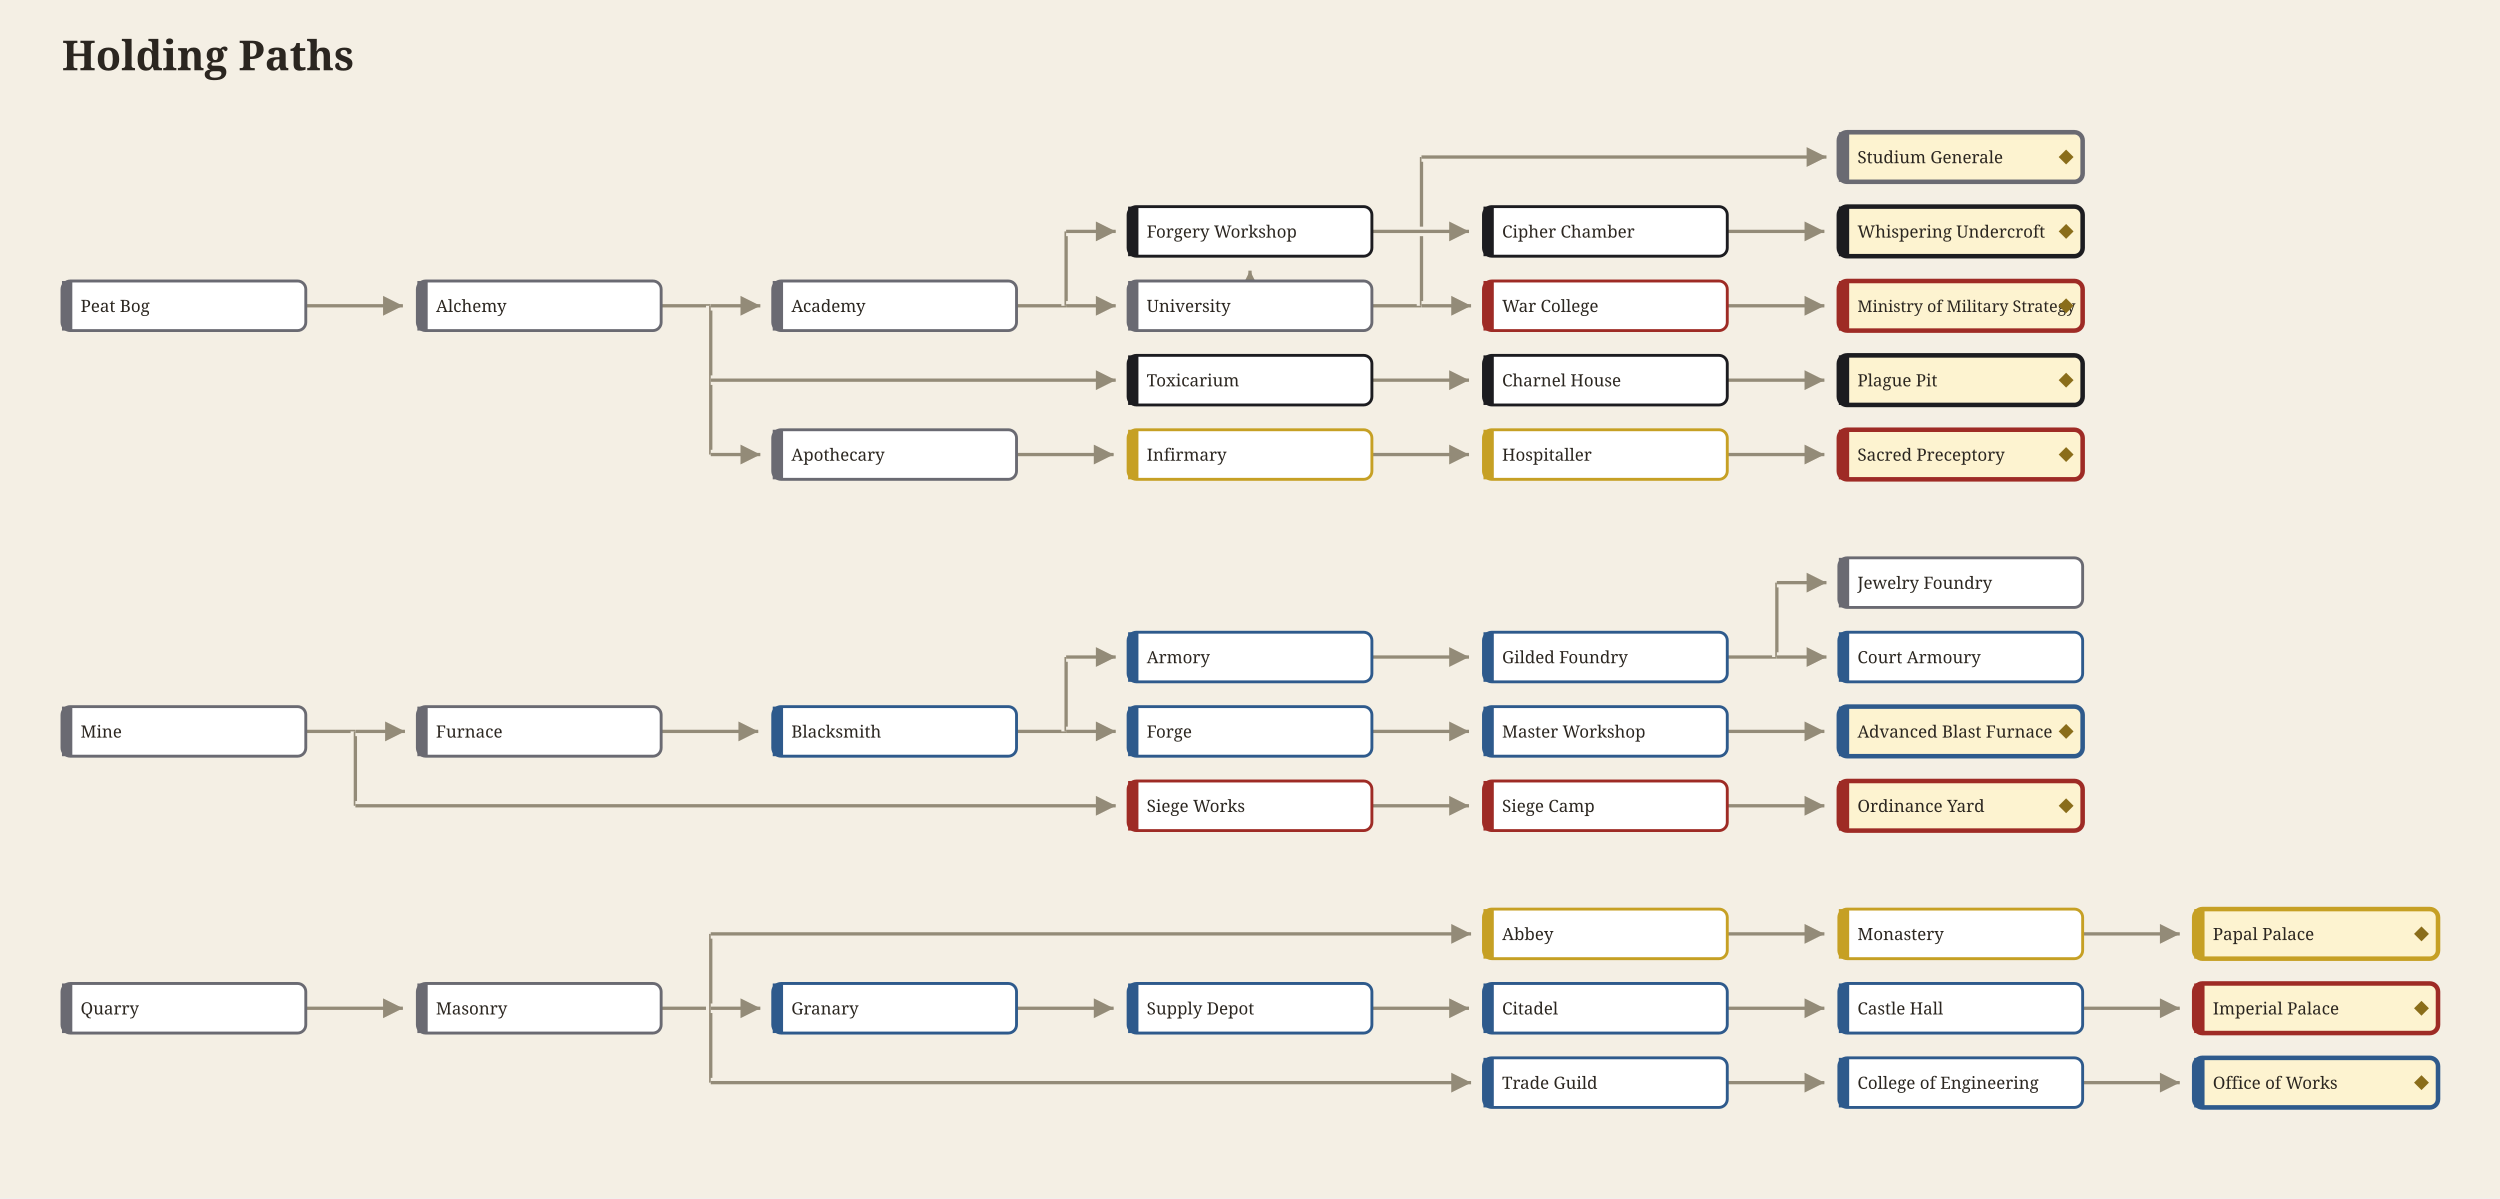
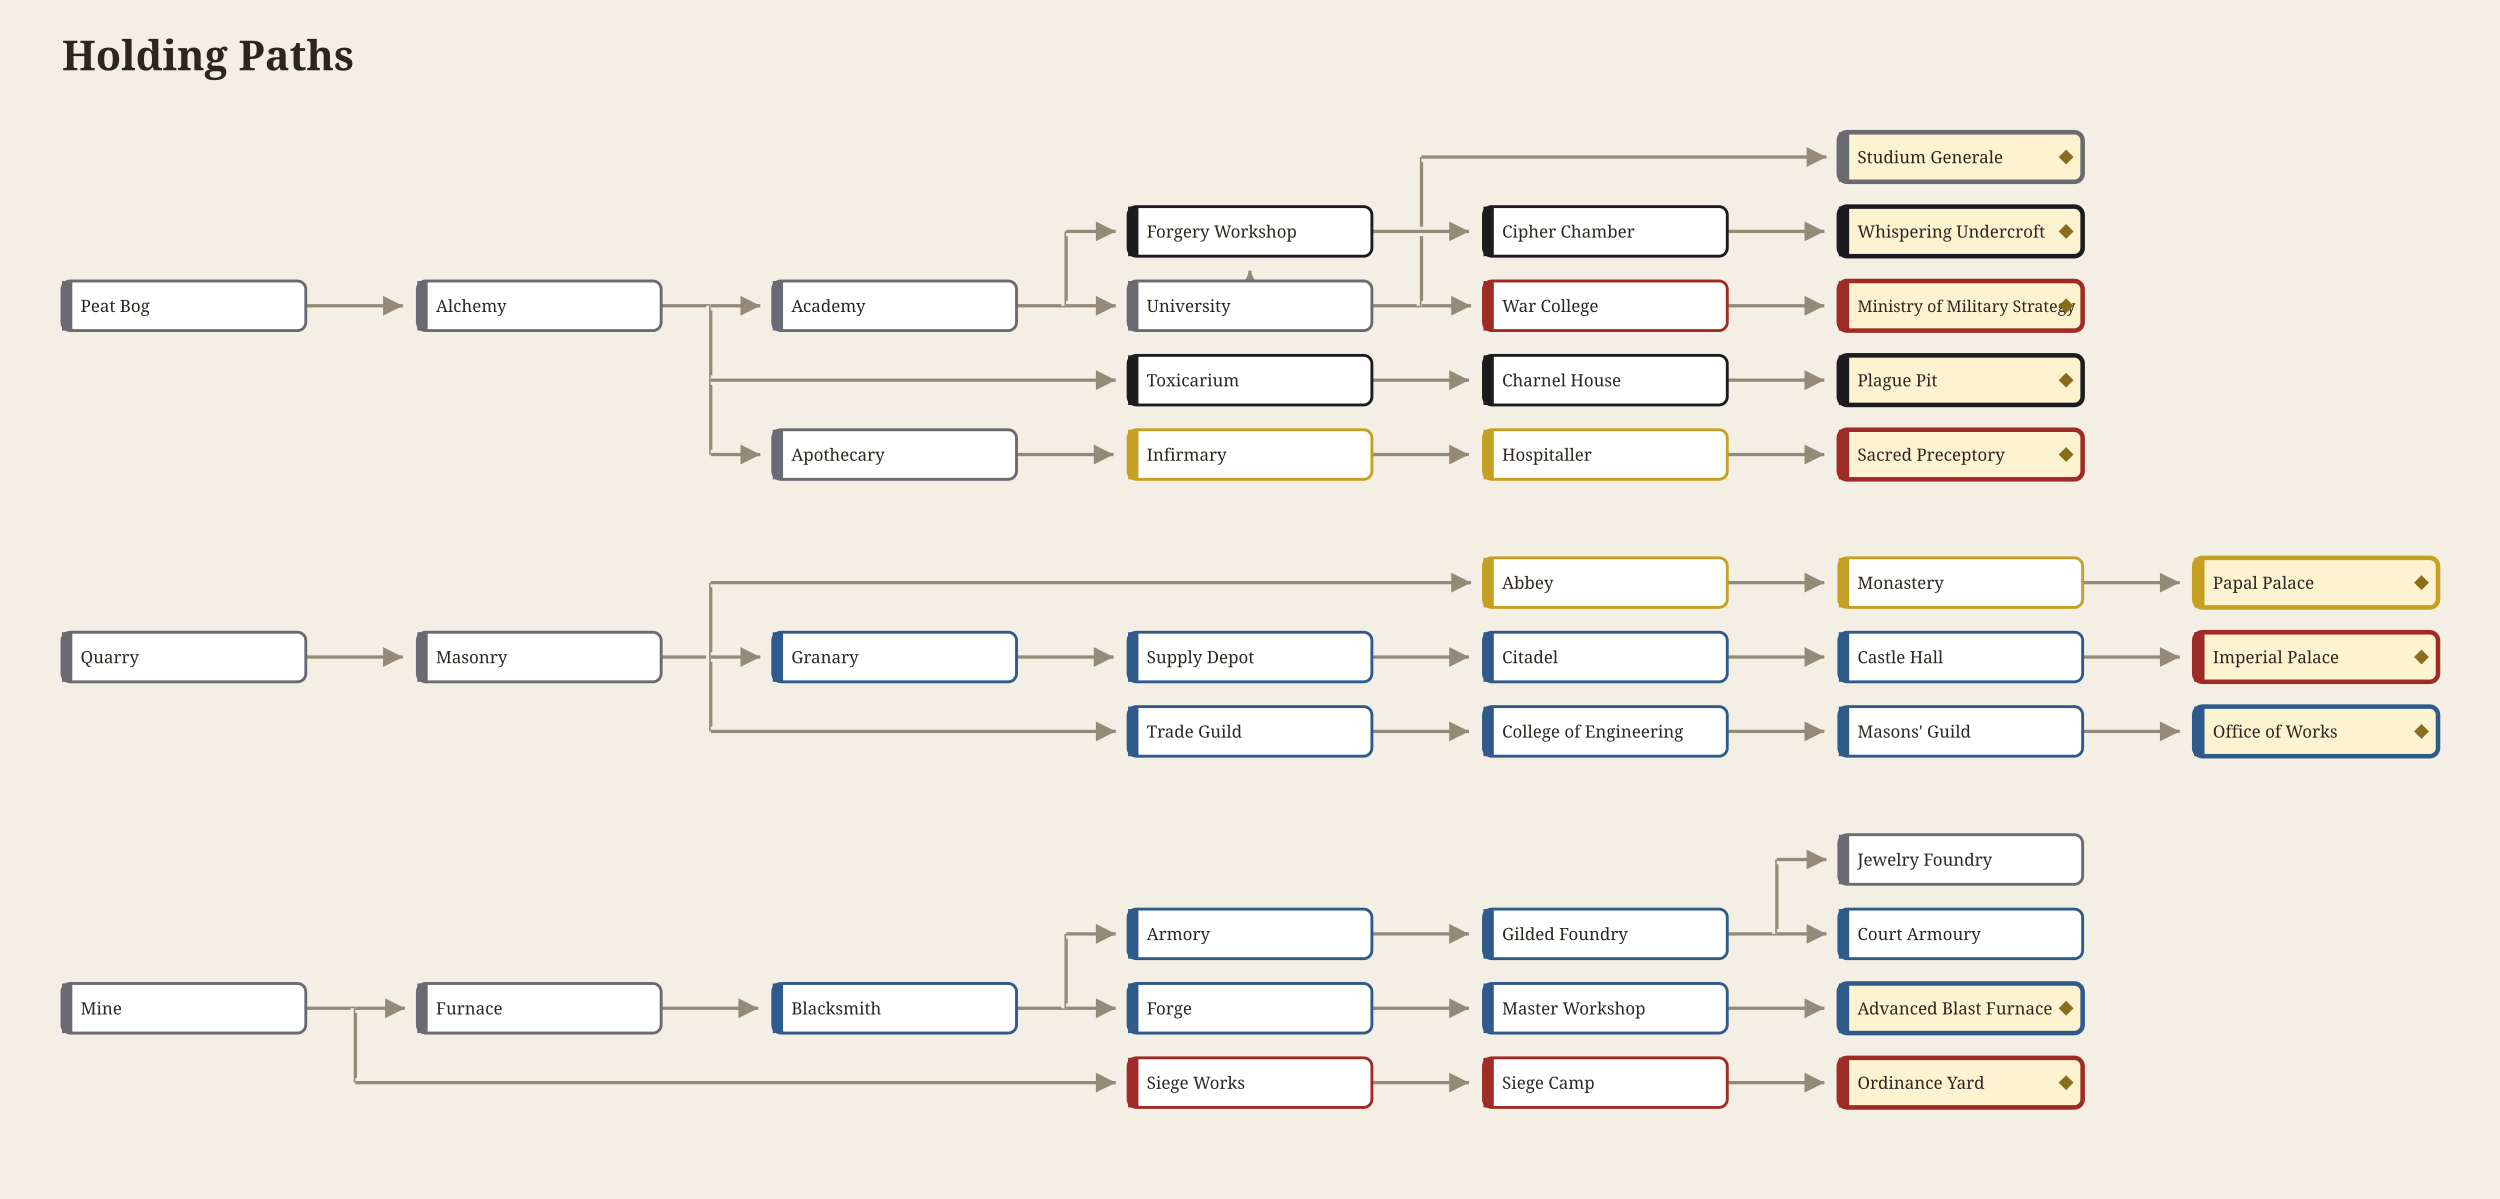
<svg xmlns="http://www.w3.org/2000/svg" width="1210" height="580" viewBox="0 0 1210 580" font-family="Georgia, serif">
  <rect width="1210" height="580" fill="#f4efe4" />
  <defs>
    <marker id="arw-2E5A8C" markerWidth="7" markerHeight="7" refX="6" refY="3" orient="auto">
      <path d="M0,0 L6,3 L0,6 Z" fill="#2E5A8C" />
    </marker>
    <marker id="arw-9E2B25" markerWidth="7" markerHeight="7" refX="6" refY="3" orient="auto">
      <path d="M0,0 L6,3 L0,6 Z" fill="#9E2B25" />
    </marker>
    <marker id="arw-1c9c8c" markerWidth="7" markerHeight="7" refX="6" refY="3" orient="auto">
      <path d="M0,0 L6,3 L0,6 Z" fill="#1c9c8c" />
    </marker>
    <marker id="arw-C6A024" markerWidth="7" markerHeight="7" refX="6" refY="3" orient="auto">
      <path d="M0,0 L6,3 L0,6 Z" fill="#C6A024" />
    </marker>
    <marker id="arw-6A3D8F" markerWidth="7" markerHeight="7" refX="6" refY="3" orient="auto">
      <path d="M0,0 L6,3 L0,6 Z" fill="#6A3D8F" />
    </marker>
    <marker id="arw-CC6A1A" markerWidth="7" markerHeight="7" refX="6" refY="3" orient="auto">
      <path d="M0,0 L6,3 L0,6 Z" fill="#CC6A1A" />
    </marker>
    <marker id="arw-3a7d3a" markerWidth="7" markerHeight="7" refX="6" refY="3" orient="auto">
      <path d="M0,0 L6,3 L0,6 Z" fill="#3a7d3a" />
    </marker>
    <marker id="arw-b5347a" markerWidth="7" markerHeight="7" refX="6" refY="3" orient="auto">
      <path d="M0,0 L6,3 L0,6 Z" fill="#b5347a" />
    </marker>
    <marker id="arw-2b6f9e" markerWidth="7" markerHeight="7" refX="6" refY="3" orient="auto">
      <path d="M0,0 L6,3 L0,6 Z" fill="#2b6f9e" />
    </marker>
    <marker id="arw-8a6d1a" markerWidth="7" markerHeight="7" refX="6" refY="3" orient="auto">
      <path d="M0,0 L6,3 L0,6 Z" fill="#8a6d1a" />
    </marker>
    <marker id="arw-5f5647" markerWidth="7" markerHeight="7" refX="6" refY="3" orient="auto">
      <path d="M0,0 L6,3 L0,6 Z" fill="#5f5647" />
    </marker>
    <marker id="arw-7a2ea0" markerWidth="7" markerHeight="7" refX="6" refY="3" orient="auto">
      <path d="M0,0 L6,3 L0,6 Z" fill="#7a2ea0" />
    </marker>
    <marker id="arw-0f8a7e" markerWidth="7" markerHeight="7" refX="6" refY="3" orient="auto">
      <path d="M0,0 L6,3 L0,6 Z" fill="#0f8a7e" />
    </marker>
    <marker id="arw-a83232" markerWidth="7" markerHeight="7" refX="6" refY="3" orient="auto">
      <path d="M0,0 L6,3 L0,6 Z" fill="#a83232" />
    </marker>
    <marker id="arw-8f8672" markerWidth="7" markerHeight="7" refX="6" refY="3" orient="auto">
      <path d="M0,0 L6,3 L0,6 Z" fill="#8f8672" />
    </marker>
  </defs>
  <text x="30" y="34" font-size="20" font-weight="bold" fill="#2b2620">Holding Paths</text>
  <path d="M148,148 L195,148" fill="none" stroke="#f4efe4" stroke-width="4.6" opacity="1" />
  <path d="M148,148 L195,148" fill="none" stroke="#8f8672" stroke-width="1.6" opacity="0.95" marker-end="url(#arw-8f8672)" />
  <path d="M320,148 L344,148" fill="none" stroke="#f4efe4" stroke-width="4.6" opacity="1" />
  <path d="M320,148 L344,148" fill="none" stroke="#8f8672" stroke-width="1.6" opacity="0.95" />
  <path d="M344,148 L344,220" fill="none" stroke="#f4efe4" stroke-width="4.6" opacity="1" />
  <path d="M344,148 L344,220" fill="none" stroke="#8f8672" stroke-width="1.6" opacity="0.95" />
  <path d="M344,148 L368,148" fill="none" stroke="#f4efe4" stroke-width="4.6" opacity="1" />
  <path d="M344,148 L368,148" fill="none" stroke="#8f8672" stroke-width="1.6" opacity="0.95" marker-end="url(#arw-8f8672)" />
  <path d="M344,220 L368,220" fill="none" stroke="#f4efe4" stroke-width="4.6" opacity="1" />
  <path d="M344,220 L368,220" fill="none" stroke="#8f8672" stroke-width="1.6" opacity="0.95" marker-end="url(#arw-8f8672)" />
  <path d="M344,184 L540,184" fill="none" stroke="#f4efe4" stroke-width="4.6" opacity="1" />
  <path d="M344,184 L540,184" fill="none" stroke="#8f8672" stroke-width="1.6" opacity="0.95" marker-end="url(#arw-8f8672)" />
  <path d="M492,148 L516,148" fill="none" stroke="#f4efe4" stroke-width="4.6" opacity="1" />
  <path d="M492,148 L516,148" fill="none" stroke="#8f8672" stroke-width="1.6" opacity="0.95" />
  <path d="M516,112 L516,148" fill="none" stroke="#f4efe4" stroke-width="4.6" opacity="1" />
  <path d="M516,112 L516,148" fill="none" stroke="#8f8672" stroke-width="1.6" opacity="0.95" />
  <path d="M516,148 L540,148" fill="none" stroke="#f4efe4" stroke-width="4.6" opacity="1" />
  <path d="M516,148 L540,148" fill="none" stroke="#8f8672" stroke-width="1.6" opacity="0.95" marker-end="url(#arw-8f8672)" />
  <path d="M516,112 L540,112" fill="none" stroke="#f4efe4" stroke-width="4.6" opacity="1" />
  <path d="M516,112 L540,112" fill="none" stroke="#8f8672" stroke-width="1.6" opacity="0.95" marker-end="url(#arw-8f8672)" />
  <path d="M492,220 L539,220" fill="none" stroke="#f4efe4" stroke-width="4.6" opacity="1" />
  <path d="M492,220 L539,220" fill="none" stroke="#8f8672" stroke-width="1.6" opacity="0.95" marker-end="url(#arw-8f8672)" />
  <path d="M664,148 L688,148" fill="none" stroke="#f4efe4" stroke-width="4.6" opacity="1" />
  <path d="M664,148 L688,148" fill="none" stroke="#8f8672" stroke-width="1.6" opacity="0.95" />
  <path d="M688,76 L688,148" fill="none" stroke="#f4efe4" stroke-width="4.6" opacity="1" />
  <path d="M688,76 L688,148" fill="none" stroke="#8f8672" stroke-width="1.6" opacity="0.95" />
  <path d="M688,148 L712,148" fill="none" stroke="#f4efe4" stroke-width="4.6" opacity="1" />
  <path d="M688,148 L712,148" fill="none" stroke="#8f8672" stroke-width="1.6" opacity="0.95" marker-end="url(#arw-8f8672)" />
  <path d="M688,76 L884,76" fill="none" stroke="#f4efe4" stroke-width="4.6" opacity="1" />
  <path d="M688,76 L884,76" fill="none" stroke="#8f8672" stroke-width="1.6" opacity="0.95" marker-end="url(#arw-8f8672)" />
  <path d="M664,184 L711,184" fill="none" stroke="#f4efe4" stroke-width="4.6" opacity="1" />
  <path d="M664,184 L711,184" fill="none" stroke="#8f8672" stroke-width="1.6" opacity="0.95" marker-end="url(#arw-8f8672)" />
  <path d="M664,220 L711,220" fill="none" stroke="#f4efe4" stroke-width="4.6" opacity="1" />
  <path d="M664,220 L711,220" fill="none" stroke="#8f8672" stroke-width="1.6" opacity="0.95" marker-end="url(#arw-8f8672)" />
  <path d="M664,112 L711,112" fill="none" stroke="#f4efe4" stroke-width="4.6" opacity="1" />
  <path d="M664,112 L711,112" fill="none" stroke="#8f8672" stroke-width="1.6" opacity="0.95" marker-end="url(#arw-8f8672)" />
  <path d="M836,148 L883,148" fill="none" stroke="#f4efe4" stroke-width="4.6" opacity="1" />
  <path d="M836,148 L883,148" fill="none" stroke="#8f8672" stroke-width="1.6" opacity="0.95" marker-end="url(#arw-8f8672)" />
  <path d="M836,184 L883,184" fill="none" stroke="#f4efe4" stroke-width="4.6" opacity="1" />
  <path d="M836,184 L883,184" fill="none" stroke="#8f8672" stroke-width="1.6" opacity="0.95" marker-end="url(#arw-8f8672)" />
  <path d="M836,220 L883,220" fill="none" stroke="#f4efe4" stroke-width="4.6" opacity="1" />
  <path d="M836,220 L883,220" fill="none" stroke="#8f8672" stroke-width="1.6" opacity="0.95" marker-end="url(#arw-8f8672)" />
  <path d="M836,112 L883,112" fill="none" stroke="#f4efe4" stroke-width="4.6" opacity="1" />
  <path d="M836,112 L883,112" fill="none" stroke="#8f8672" stroke-width="1.6" opacity="0.95" marker-end="url(#arw-8f8672)" />
  <path d="M605,136 L605,131" fill="none" stroke="#f4efe4" stroke-width="4.6" opacity="1" />
  <path d="M605,136 L605,131" fill="none" stroke="#8f8672" stroke-width="1.6" opacity="0.95" marker-end="url(#arw-8f8672)" />
  <rect x="30" y="136" width="118" height="24" rx="4" fill="#ffffff" stroke="#6a6a72" stroke-width="1.4" />
  <rect x="30" y="136" width="5" height="24" fill="#6a6a72" />
  <text x="39" y="151" font-size="8.2" fill="#2b2620">Peat Bog</text>
  <rect x="202" y="136" width="118" height="24" rx="4" fill="#ffffff" stroke="#6a6a72" stroke-width="1.4" />
  <rect x="202" y="136" width="5" height="24" fill="#6a6a72" />
  <text x="211" y="151" font-size="8.2" fill="#2b2620">Alchemy</text>
  <rect x="374" y="136" width="118" height="24" rx="4" fill="#ffffff" stroke="#6a6a72" stroke-width="1.4" />
  <rect x="374" y="136" width="5" height="24" fill="#6a6a72" />
  <text x="383" y="151" font-size="8.2" fill="#2b2620">Academy</text>
  <rect x="374" y="208" width="118" height="24" rx="4" fill="#ffffff" stroke="#6a6a72" stroke-width="1.4" />
  <rect x="374" y="208" width="5" height="24" fill="#6a6a72" />
  <text x="383" y="223" font-size="8.2" fill="#2b2620">Apothecary</text>
  <rect x="546" y="136" width="118" height="24" rx="4" fill="#ffffff" stroke="#6a6a72" stroke-width="1.4" />
  <rect x="546" y="136" width="5" height="24" fill="#6a6a72" />
  <text x="555" y="151" font-size="8.2" fill="#2b2620">University</text>
  <rect x="546" y="172" width="118" height="24" rx="4" fill="#ffffff" stroke="#1c1c20" stroke-width="1.4" />
  <rect x="546" y="172" width="5" height="24" fill="#1c1c20" />
  <text x="555" y="187" font-size="8.2" fill="#2b2620">Toxicarium</text>
  <rect x="546" y="208" width="118" height="24" rx="4" fill="#ffffff" stroke="#C6A024" stroke-width="1.4" />
  <rect x="546" y="208" width="5" height="24" fill="#C6A024" />
  <text x="555" y="223" font-size="8.2" fill="#2b2620">Infirmary</text>
  <rect x="546" y="100" width="118" height="24" rx="4" fill="#ffffff" stroke="#1c1c20" stroke-width="1.4" />
  <rect x="546" y="100" width="5" height="24" fill="#1c1c20" />
  <text x="555" y="115" font-size="8.2" fill="#2b2620">Forgery Workshop</text>
  <rect x="718" y="136" width="118" height="24" rx="4" fill="#ffffff" stroke="#9E2B25" stroke-width="1.4" />
  <rect x="718" y="136" width="5" height="24" fill="#9E2B25" />
  <text x="727" y="151" font-size="8.2" fill="#2b2620">War College</text>
  <rect x="718" y="172" width="118" height="24" rx="4" fill="#ffffff" stroke="#1c1c20" stroke-width="1.4" />
  <rect x="718" y="172" width="5" height="24" fill="#1c1c20" />
  <text x="727" y="187" font-size="8.2" fill="#2b2620">Charnel House</text>
  <rect x="718" y="208" width="118" height="24" rx="4" fill="#ffffff" stroke="#C6A024" stroke-width="1.4" />
  <rect x="718" y="208" width="5" height="24" fill="#C6A024" />
  <text x="727" y="223" font-size="8.2" fill="#2b2620">Hospitaller</text>
  <rect x="718" y="100" width="118" height="24" rx="4" fill="#ffffff" stroke="#1c1c20" stroke-width="1.4" />
  <rect x="718" y="100" width="5" height="24" fill="#1c1c20" />
  <text x="727" y="115" font-size="8.2" fill="#2b2620">Cipher Chamber</text>
  <rect x="890" y="136" width="118" height="24" rx="4" fill="#fdf3d0" stroke="#9E2B25" stroke-width="2.2" />
  <rect x="890" y="136" width="5" height="24" fill="#9E2B25" />
  <text x="899" y="151" font-size="7.8" fill="#2b2620">Ministry of Military Strategy</text>
  <polygon points="1000.0,144.4 1003.6,148.0 1000.0,151.6 996.4,148.0" fill="#8a6d1a" />
  <rect x="890" y="172" width="118" height="24" rx="4" fill="#fdf3d0" stroke="#1c1c20" stroke-width="2.2" />
  <rect x="890" y="172" width="5" height="24" fill="#1c1c20" />
  <text x="899" y="187" font-size="8.2" fill="#2b2620">Plague Pit</text>
  <polygon points="1000.0,180.4 1003.6,184.0 1000.0,187.6 996.4,184.0" fill="#8a6d1a" />
  <rect x="890" y="208" width="118" height="24" rx="4" fill="#fdf3d0" stroke="#9E2B25" stroke-width="2.2" />
  <rect x="890" y="208" width="5" height="24" fill="#9E2B25" />
  <text x="899" y="223" font-size="8.2" fill="#2b2620">Sacred Preceptory</text>
  <polygon points="1000.0,216.4 1003.6,220.0 1000.0,223.6 996.4,220.0" fill="#8a6d1a" />
  <rect x="890" y="64" width="118" height="24" rx="4" fill="#fdf3d0" stroke="#6a6a72" stroke-width="2.2" />
  <rect x="890" y="64" width="5" height="24" fill="#6a6a72" />
  <text x="899" y="79" font-size="8.2" fill="#2b2620">Studium Generale</text>
  <polygon points="1000.0,72.4 1003.6,76.0 1000.0,79.6 996.4,76.0" fill="#8a6d1a" />
  <rect x="890" y="100" width="118" height="24" rx="4" fill="#fdf3d0" stroke="#1c1c20" stroke-width="2.2" />
  <rect x="890" y="100" width="5" height="24" fill="#1c1c20" />
  <text x="899" y="115" font-size="8.2" fill="#2b2620">Whispering Undercroft</text>
  <polygon points="1000.0,108.4 1003.6,112.0 1000.0,115.6 996.4,112.0" fill="#8a6d1a" />
-   <path d="M148,354 L172,354" fill="none" stroke="#f4efe4" stroke-width="4.6" opacity="1" />
-   <path d="M148,354 L172,354" fill="none" stroke="#8f8672" stroke-width="1.6" opacity="0.95" />
-   <path d="M172,354 L172,390" fill="none" stroke="#f4efe4" stroke-width="4.6" opacity="1" />
-   <path d="M172,354 L172,390" fill="none" stroke="#8f8672" stroke-width="1.6" opacity="0.95" />
-   <path d="M172,354 L196,354" fill="none" stroke="#f4efe4" stroke-width="4.6" opacity="1" />
-   <path d="M172,354 L196,354" fill="none" stroke="#8f8672" stroke-width="1.6" opacity="0.95" marker-end="url(#arw-8f8672)" />
-   <path d="M172,390 L540,390" fill="none" stroke="#f4efe4" stroke-width="4.6" opacity="1" />
-   <path d="M172,390 L540,390" fill="none" stroke="#8f8672" stroke-width="1.6" opacity="0.95" marker-end="url(#arw-8f8672)" />
-   <path d="M320,354 L367,354" fill="none" stroke="#f4efe4" stroke-width="4.6" opacity="1" />
-   <path d="M320,354 L367,354" fill="none" stroke="#8f8672" stroke-width="1.6" opacity="0.95" marker-end="url(#arw-8f8672)" />
-   <path d="M492,354 L516,354" fill="none" stroke="#f4efe4" stroke-width="4.6" opacity="1" />
-   <path d="M492,354 L516,354" fill="none" stroke="#8f8672" stroke-width="1.6" opacity="0.95" />
-   <path d="M516,318 L516,354" fill="none" stroke="#f4efe4" stroke-width="4.6" opacity="1" />
-   <path d="M516,318 L516,354" fill="none" stroke="#8f8672" stroke-width="1.6" opacity="0.95" />
-   <path d="M516,318 L540,318" fill="none" stroke="#f4efe4" stroke-width="4.6" opacity="1" />
-   <path d="M516,318 L540,318" fill="none" stroke="#8f8672" stroke-width="1.6" opacity="0.95" marker-end="url(#arw-8f8672)" />
-   <path d="M516,354 L540,354" fill="none" stroke="#f4efe4" stroke-width="4.6" opacity="1" />
-   <path d="M516,354 L540,354" fill="none" stroke="#8f8672" stroke-width="1.6" opacity="0.95" marker-end="url(#arw-8f8672)" />
+   <path d="M148,318 L195,318" fill="none" stroke="#f4efe4" stroke-width="4.6" opacity="1" />
+   <path d="M148,318 L195,318" fill="none" stroke="#8f8672" stroke-width="1.6" opacity="0.95" marker-end="url(#arw-8f8672)" />
+   <path d="M320,318 L344,318" fill="none" stroke="#f4efe4" stroke-width="4.6" opacity="1" />
+   <path d="M320,318 L344,318" fill="none" stroke="#8f8672" stroke-width="1.6" opacity="0.95" />
+   <path d="M344,282 L344,354" fill="none" stroke="#f4efe4" stroke-width="4.6" opacity="1" />
+   <path d="M344,282 L344,354" fill="none" stroke="#8f8672" stroke-width="1.6" opacity="0.95" />
+   <path d="M344,282 L712,282" fill="none" stroke="#f4efe4" stroke-width="4.6" opacity="1" />
+   <path d="M344,282 L712,282" fill="none" stroke="#8f8672" stroke-width="1.6" opacity="0.95" marker-end="url(#arw-8f8672)" />
+   <path d="M344,318 L368,318" fill="none" stroke="#f4efe4" stroke-width="4.6" opacity="1" />
+   <path d="M344,318 L368,318" fill="none" stroke="#8f8672" stroke-width="1.6" opacity="0.95" marker-end="url(#arw-8f8672)" />
+   <path d="M344,354 L540,354" fill="none" stroke="#f4efe4" stroke-width="4.6" opacity="1" />
+   <path d="M344,354 L540,354" fill="none" stroke="#8f8672" stroke-width="1.6" opacity="0.95" marker-end="url(#arw-8f8672)" />
+   <path d="M492,318 L539,318" fill="none" stroke="#f4efe4" stroke-width="4.6" opacity="1" />
+   <path d="M492,318 L539,318" fill="none" stroke="#8f8672" stroke-width="1.6" opacity="0.95" marker-end="url(#arw-8f8672)" />
+   <path d="M664,318 L711,318" fill="none" stroke="#f4efe4" stroke-width="4.6" opacity="1" />
+   <path d="M664,318 L711,318" fill="none" stroke="#8f8672" stroke-width="1.6" opacity="0.95" marker-end="url(#arw-8f8672)" />
  <path d="M664,354 L711,354" fill="none" stroke="#f4efe4" stroke-width="4.6" opacity="1" />
  <path d="M664,354 L711,354" fill="none" stroke="#8f8672" stroke-width="1.6" opacity="0.95" marker-end="url(#arw-8f8672)" />
-   <path d="M664,390 L711,390" fill="none" stroke="#f4efe4" stroke-width="4.6" opacity="1" />
-   <path d="M664,390 L711,390" fill="none" stroke="#8f8672" stroke-width="1.6" opacity="0.95" marker-end="url(#arw-8f8672)" />
-   <path d="M664,318 L711,318" fill="none" stroke="#f4efe4" stroke-width="4.6" opacity="1" />
-   <path d="M664,318 L711,318" fill="none" stroke="#8f8672" stroke-width="1.6" opacity="0.95" marker-end="url(#arw-8f8672)" />
+   <path d="M836,318 L883,318" fill="none" stroke="#f4efe4" stroke-width="4.6" opacity="1" />
+   <path d="M836,318 L883,318" fill="none" stroke="#8f8672" stroke-width="1.6" opacity="0.95" marker-end="url(#arw-8f8672)" />
  <path d="M836,354 L883,354" fill="none" stroke="#f4efe4" stroke-width="4.6" opacity="1" />
  <path d="M836,354 L883,354" fill="none" stroke="#8f8672" stroke-width="1.6" opacity="0.95" marker-end="url(#arw-8f8672)" />
-   <path d="M836,390 L883,390" fill="none" stroke="#f4efe4" stroke-width="4.6" opacity="1" />
-   <path d="M836,390 L883,390" fill="none" stroke="#8f8672" stroke-width="1.6" opacity="0.95" marker-end="url(#arw-8f8672)" />
-   <path d="M836,318 L860,318" fill="none" stroke="#f4efe4" stroke-width="4.6" opacity="1" />
-   <path d="M836,318 L860,318" fill="none" stroke="#8f8672" stroke-width="1.6" opacity="0.95" />
-   <path d="M860,282 L860,318" fill="none" stroke="#f4efe4" stroke-width="4.6" opacity="1" />
-   <path d="M860,282 L860,318" fill="none" stroke="#8f8672" stroke-width="1.6" opacity="0.95" />
-   <path d="M860,282 L884,282" fill="none" stroke="#f4efe4" stroke-width="4.6" opacity="1" />
-   <path d="M860,282 L884,282" fill="none" stroke="#8f8672" stroke-width="1.6" opacity="0.95" marker-end="url(#arw-8f8672)" />
-   <path d="M860,318 L884,318" fill="none" stroke="#f4efe4" stroke-width="4.6" opacity="1" />
-   <path d="M860,318 L884,318" fill="none" stroke="#8f8672" stroke-width="1.6" opacity="0.95" marker-end="url(#arw-8f8672)" />
-   <rect x="30" y="342" width="118" height="24" rx="4" fill="#ffffff" stroke="#6a6a72" stroke-width="1.4" />
-   <rect x="30" y="342" width="5" height="24" fill="#6a6a72" />
-   <text x="39" y="357" font-size="8.2" fill="#2b2620">Mine</text>
-   <rect x="202" y="342" width="118" height="24" rx="4" fill="#ffffff" stroke="#6a6a72" stroke-width="1.4" />
-   <rect x="202" y="342" width="5" height="24" fill="#6a6a72" />
-   <text x="211" y="357" font-size="8.2" fill="#2b2620">Furnace</text>
-   <rect x="374" y="342" width="118" height="24" rx="4" fill="#ffffff" stroke="#2E5A8C" stroke-width="1.4" />
-   <rect x="374" y="342" width="5" height="24" fill="#2E5A8C" />
-   <text x="383" y="357" font-size="8.2" fill="#2b2620">Blacksmith</text>
+   <path d="M836,282 L883,282" fill="none" stroke="#f4efe4" stroke-width="4.6" opacity="1" />
+   <path d="M836,282 L883,282" fill="none" stroke="#8f8672" stroke-width="1.6" opacity="0.95" marker-end="url(#arw-8f8672)" />
+   <path d="M1008,318 L1055,318" fill="none" stroke="#f4efe4" stroke-width="4.6" opacity="1" />
+   <path d="M1008,318 L1055,318" fill="none" stroke="#8f8672" stroke-width="1.6" opacity="0.95" marker-end="url(#arw-8f8672)" />
+   <path d="M1008,354 L1055,354" fill="none" stroke="#f4efe4" stroke-width="4.6" opacity="1" />
+   <path d="M1008,354 L1055,354" fill="none" stroke="#8f8672" stroke-width="1.6" opacity="0.95" marker-end="url(#arw-8f8672)" />
+   <path d="M1008,282 L1055,282" fill="none" stroke="#f4efe4" stroke-width="4.6" opacity="1" />
+   <path d="M1008,282 L1055,282" fill="none" stroke="#8f8672" stroke-width="1.6" opacity="0.95" marker-end="url(#arw-8f8672)" />
+   <rect x="30" y="306" width="118" height="24" rx="4" fill="#ffffff" stroke="#6a6a72" stroke-width="1.4" />
+   <rect x="30" y="306" width="5" height="24" fill="#6a6a72" />
+   <text x="39" y="321" font-size="8.2" fill="#2b2620">Quarry</text>
+   <rect x="202" y="306" width="118" height="24" rx="4" fill="#ffffff" stroke="#6a6a72" stroke-width="1.4" />
+   <rect x="202" y="306" width="5" height="24" fill="#6a6a72" />
+   <text x="211" y="321" font-size="8.2" fill="#2b2620">Masonry</text>
+   <rect x="374" y="306" width="118" height="24" rx="4" fill="#ffffff" stroke="#2E5A8C" stroke-width="1.4" />
+   <rect x="374" y="306" width="5" height="24" fill="#2E5A8C" />
+   <text x="383" y="321" font-size="8.2" fill="#2b2620">Granary</text>
+   <rect x="546" y="306" width="118" height="24" rx="4" fill="#ffffff" stroke="#2E5A8C" stroke-width="1.4" />
+   <rect x="546" y="306" width="5" height="24" fill="#2E5A8C" />
+   <text x="555" y="321" font-size="8.2" fill="#2b2620">Supply Depot</text>
  <rect x="546" y="342" width="118" height="24" rx="4" fill="#ffffff" stroke="#2E5A8C" stroke-width="1.4" />
  <rect x="546" y="342" width="5" height="24" fill="#2E5A8C" />
-   <text x="555" y="357" font-size="8.2" fill="#2b2620">Forge</text>
-   <rect x="546" y="378" width="118" height="24" rx="4" fill="#ffffff" stroke="#9E2B25" stroke-width="1.4" />
-   <rect x="546" y="378" width="5" height="24" fill="#9E2B25" />
-   <text x="555" y="393" font-size="8.2" fill="#2b2620">Siege Works</text>
-   <rect x="546" y="306" width="118" height="24" rx="4" fill="#ffffff" stroke="#2E5A8C" stroke-width="1.4" />
-   <rect x="546" y="306" width="5" height="24" fill="#2E5A8C" />
-   <text x="555" y="321" font-size="8.2" fill="#2b2620">Armory</text>
+   <text x="555" y="357" font-size="8.2" fill="#2b2620">Trade Guild</text>
+   <rect x="718" y="306" width="118" height="24" rx="4" fill="#ffffff" stroke="#2E5A8C" stroke-width="1.4" />
+   <rect x="718" y="306" width="5" height="24" fill="#2E5A8C" />
+   <text x="727" y="321" font-size="8.2" fill="#2b2620">Citadel</text>
  <rect x="718" y="342" width="118" height="24" rx="4" fill="#ffffff" stroke="#2E5A8C" stroke-width="1.4" />
  <rect x="718" y="342" width="5" height="24" fill="#2E5A8C" />
-   <text x="727" y="357" font-size="8.2" fill="#2b2620">Master Workshop</text>
-   <rect x="718" y="378" width="118" height="24" rx="4" fill="#ffffff" stroke="#9E2B25" stroke-width="1.4" />
-   <rect x="718" y="378" width="5" height="24" fill="#9E2B25" />
-   <text x="727" y="393" font-size="8.2" fill="#2b2620">Siege Camp</text>
-   <rect x="718" y="306" width="118" height="24" rx="4" fill="#ffffff" stroke="#2E5A8C" stroke-width="1.4" />
-   <rect x="718" y="306" width="5" height="24" fill="#2E5A8C" />
-   <text x="727" y="321" font-size="8.2" fill="#2b2620">Gilded Foundry</text>
-   <rect x="890" y="342" width="118" height="24" rx="4" fill="#fdf3d0" stroke="#2E5A8C" stroke-width="2.2" />
-   <rect x="890" y="342" width="5" height="24" fill="#2E5A8C" />
-   <text x="899" y="357" font-size="8.2" fill="#2b2620">Advanced Blast Furnace</text>
-   <polygon points="1000.0,350.4 1003.6,354.0 1000.0,357.6 996.4,354.0" fill="#8a6d1a" />
-   <rect x="890" y="378" width="118" height="24" rx="4" fill="#fdf3d0" stroke="#9E2B25" stroke-width="2.2" />
-   <rect x="890" y="378" width="5" height="24" fill="#9E2B25" />
-   <text x="899" y="393" font-size="8.2" fill="#2b2620">Ordinance Yard</text>
-   <polygon points="1000.0,386.4 1003.6,390.0 1000.0,393.6 996.4,390.0" fill="#8a6d1a" />
+   <text x="727" y="357" font-size="8.2" fill="#2b2620">College of Engineering</text>
+   <rect x="718" y="270" width="118" height="24" rx="4" fill="#ffffff" stroke="#C6A024" stroke-width="1.4" />
+   <rect x="718" y="270" width="5" height="24" fill="#C6A024" />
+   <text x="727" y="285" font-size="8.2" fill="#2b2620">Abbey</text>
  <rect x="890" y="306" width="118" height="24" rx="4" fill="#ffffff" stroke="#2E5A8C" stroke-width="1.4" />
  <rect x="890" y="306" width="5" height="24" fill="#2E5A8C" />
-   <text x="899" y="321" font-size="8.2" fill="#2b2620">Court Armoury</text>
-   <rect x="890" y="270" width="118" height="24" rx="4" fill="#ffffff" stroke="#6a6a72" stroke-width="1.4" />
-   <rect x="890" y="270" width="5" height="24" fill="#6a6a72" />
-   <text x="899" y="285" font-size="8.2" fill="#2b2620">Jewelry Foundry</text>
-   <path d="M148,488 L195,488" fill="none" stroke="#f4efe4" stroke-width="4.6" opacity="1" />
-   <path d="M148,488 L195,488" fill="none" stroke="#8f8672" stroke-width="1.6" opacity="0.95" marker-end="url(#arw-8f8672)" />
-   <path d="M320,488 L344,488" fill="none" stroke="#f4efe4" stroke-width="4.6" opacity="1" />
-   <path d="M320,488 L344,488" fill="none" stroke="#8f8672" stroke-width="1.6" opacity="0.95" />
-   <path d="M344,452 L344,524" fill="none" stroke="#f4efe4" stroke-width="4.6" opacity="1" />
-   <path d="M344,452 L344,524" fill="none" stroke="#8f8672" stroke-width="1.6" opacity="0.95" />
-   <path d="M344,452 L712,452" fill="none" stroke="#f4efe4" stroke-width="4.6" opacity="1" />
-   <path d="M344,452 L712,452" fill="none" stroke="#8f8672" stroke-width="1.6" opacity="0.95" marker-end="url(#arw-8f8672)" />
-   <path d="M344,488 L368,488" fill="none" stroke="#f4efe4" stroke-width="4.6" opacity="1" />
-   <path d="M344,488 L368,488" fill="none" stroke="#8f8672" stroke-width="1.6" opacity="0.95" marker-end="url(#arw-8f8672)" />
-   <path d="M344,524 L712,524" fill="none" stroke="#f4efe4" stroke-width="4.6" opacity="1" />
-   <path d="M344,524 L712,524" fill="none" stroke="#8f8672" stroke-width="1.6" opacity="0.95" marker-end="url(#arw-8f8672)" />
-   <path d="M492,488 L539,488" fill="none" stroke="#f4efe4" stroke-width="4.6" opacity="1" />
-   <path d="M492,488 L539,488" fill="none" stroke="#8f8672" stroke-width="1.6" opacity="0.95" marker-end="url(#arw-8f8672)" />
+   <text x="899" y="321" font-size="8.2" fill="#2b2620">Castle Hall</text>
+   <rect x="890" y="342" width="118" height="24" rx="4" fill="#ffffff" stroke="#2E5A8C" stroke-width="1.4" />
+   <rect x="890" y="342" width="5" height="24" fill="#2E5A8C" />
+   <text x="899" y="357" font-size="8.2" fill="#2b2620">Masons' Guild</text>
+   <rect x="890" y="270" width="118" height="24" rx="4" fill="#ffffff" stroke="#C6A024" stroke-width="1.4" />
+   <rect x="890" y="270" width="5" height="24" fill="#C6A024" />
+   <text x="899" y="285" font-size="8.2" fill="#2b2620">Monastery</text>
+   <rect x="1062" y="306" width="118" height="24" rx="4" fill="#fdf3d0" stroke="#9E2B25" stroke-width="2.2" />
+   <rect x="1062" y="306" width="5" height="24" fill="#9E2B25" />
+   <text x="1071" y="321" font-size="8.2" fill="#2b2620">Imperial Palace</text>
+   <polygon points="1172.0,314.4 1175.6,318.0 1172.0,321.6 1168.4,318.0" fill="#8a6d1a" />
+   <rect x="1062" y="342" width="118" height="24" rx="4" fill="#fdf3d0" stroke="#2E5A8C" stroke-width="2.2" />
+   <rect x="1062" y="342" width="5" height="24" fill="#2E5A8C" />
+   <text x="1071" y="357" font-size="8.2" fill="#2b2620">Office of Works</text>
+   <polygon points="1172.0,350.4 1175.6,354.0 1172.0,357.6 1168.4,354.0" fill="#8a6d1a" />
+   <rect x="1062" y="270" width="118" height="24" rx="4" fill="#fdf3d0" stroke="#C6A024" stroke-width="2.2" />
+   <rect x="1062" y="270" width="5" height="24" fill="#C6A024" />
+   <text x="1071" y="285" font-size="8.2" fill="#2b2620">Papal Palace</text>
+   <polygon points="1172.0,278.4 1175.6,282.0 1172.0,285.6 1168.4,282.0" fill="#8a6d1a" />
+   <path d="M148,488 L172,488" fill="none" stroke="#f4efe4" stroke-width="4.6" opacity="1" />
+   <path d="M148,488 L172,488" fill="none" stroke="#8f8672" stroke-width="1.6" opacity="0.95" />
+   <path d="M172,488 L172,524" fill="none" stroke="#f4efe4" stroke-width="4.6" opacity="1" />
+   <path d="M172,488 L172,524" fill="none" stroke="#8f8672" stroke-width="1.6" opacity="0.95" />
+   <path d="M172,488 L196,488" fill="none" stroke="#f4efe4" stroke-width="4.6" opacity="1" />
+   <path d="M172,488 L196,488" fill="none" stroke="#8f8672" stroke-width="1.6" opacity="0.95" marker-end="url(#arw-8f8672)" />
+   <path d="M172,524 L540,524" fill="none" stroke="#f4efe4" stroke-width="4.6" opacity="1" />
+   <path d="M172,524 L540,524" fill="none" stroke="#8f8672" stroke-width="1.6" opacity="0.95" marker-end="url(#arw-8f8672)" />
+   <path d="M320,488 L367,488" fill="none" stroke="#f4efe4" stroke-width="4.6" opacity="1" />
+   <path d="M320,488 L367,488" fill="none" stroke="#8f8672" stroke-width="1.6" opacity="0.95" marker-end="url(#arw-8f8672)" />
+   <path d="M492,488 L516,488" fill="none" stroke="#f4efe4" stroke-width="4.6" opacity="1" />
+   <path d="M492,488 L516,488" fill="none" stroke="#8f8672" stroke-width="1.6" opacity="0.95" />
+   <path d="M516,452 L516,488" fill="none" stroke="#f4efe4" stroke-width="4.6" opacity="1" />
+   <path d="M516,452 L516,488" fill="none" stroke="#8f8672" stroke-width="1.6" opacity="0.95" />
+   <path d="M516,452 L540,452" fill="none" stroke="#f4efe4" stroke-width="4.6" opacity="1" />
+   <path d="M516,452 L540,452" fill="none" stroke="#8f8672" stroke-width="1.6" opacity="0.95" marker-end="url(#arw-8f8672)" />
+   <path d="M516,488 L540,488" fill="none" stroke="#f4efe4" stroke-width="4.6" opacity="1" />
+   <path d="M516,488 L540,488" fill="none" stroke="#8f8672" stroke-width="1.6" opacity="0.95" marker-end="url(#arw-8f8672)" />
  <path d="M664,488 L711,488" fill="none" stroke="#f4efe4" stroke-width="4.6" opacity="1" />
  <path d="M664,488 L711,488" fill="none" stroke="#8f8672" stroke-width="1.6" opacity="0.95" marker-end="url(#arw-8f8672)" />
+   <path d="M664,524 L711,524" fill="none" stroke="#f4efe4" stroke-width="4.6" opacity="1" />
+   <path d="M664,524 L711,524" fill="none" stroke="#8f8672" stroke-width="1.6" opacity="0.95" marker-end="url(#arw-8f8672)" />
+   <path d="M664,452 L711,452" fill="none" stroke="#f4efe4" stroke-width="4.6" opacity="1" />
+   <path d="M664,452 L711,452" fill="none" stroke="#8f8672" stroke-width="1.6" opacity="0.95" marker-end="url(#arw-8f8672)" />
  <path d="M836,488 L883,488" fill="none" stroke="#f4efe4" stroke-width="4.6" opacity="1" />
  <path d="M836,488 L883,488" fill="none" stroke="#8f8672" stroke-width="1.6" opacity="0.95" marker-end="url(#arw-8f8672)" />
  <path d="M836,524 L883,524" fill="none" stroke="#f4efe4" stroke-width="4.6" opacity="1" />
  <path d="M836,524 L883,524" fill="none" stroke="#8f8672" stroke-width="1.6" opacity="0.95" marker-end="url(#arw-8f8672)" />
-   <path d="M836,452 L883,452" fill="none" stroke="#f4efe4" stroke-width="4.6" opacity="1" />
-   <path d="M836,452 L883,452" fill="none" stroke="#8f8672" stroke-width="1.6" opacity="0.95" marker-end="url(#arw-8f8672)" />
-   <path d="M1008,488 L1055,488" fill="none" stroke="#f4efe4" stroke-width="4.6" opacity="1" />
-   <path d="M1008,488 L1055,488" fill="none" stroke="#8f8672" stroke-width="1.6" opacity="0.95" marker-end="url(#arw-8f8672)" />
-   <path d="M1008,524 L1055,524" fill="none" stroke="#f4efe4" stroke-width="4.6" opacity="1" />
-   <path d="M1008,524 L1055,524" fill="none" stroke="#8f8672" stroke-width="1.6" opacity="0.95" marker-end="url(#arw-8f8672)" />
-   <path d="M1008,452 L1055,452" fill="none" stroke="#f4efe4" stroke-width="4.6" opacity="1" />
-   <path d="M1008,452 L1055,452" fill="none" stroke="#8f8672" stroke-width="1.6" opacity="0.95" marker-end="url(#arw-8f8672)" />
+   <path d="M836,452 L860,452" fill="none" stroke="#f4efe4" stroke-width="4.6" opacity="1" />
+   <path d="M836,452 L860,452" fill="none" stroke="#8f8672" stroke-width="1.6" opacity="0.95" />
+   <path d="M860,416 L860,452" fill="none" stroke="#f4efe4" stroke-width="4.6" opacity="1" />
+   <path d="M860,416 L860,452" fill="none" stroke="#8f8672" stroke-width="1.6" opacity="0.95" />
+   <path d="M860,416 L884,416" fill="none" stroke="#f4efe4" stroke-width="4.6" opacity="1" />
+   <path d="M860,416 L884,416" fill="none" stroke="#8f8672" stroke-width="1.6" opacity="0.95" marker-end="url(#arw-8f8672)" />
+   <path d="M860,452 L884,452" fill="none" stroke="#f4efe4" stroke-width="4.6" opacity="1" />
+   <path d="M860,452 L884,452" fill="none" stroke="#8f8672" stroke-width="1.6" opacity="0.95" marker-end="url(#arw-8f8672)" />
  <rect x="30" y="476" width="118" height="24" rx="4" fill="#ffffff" stroke="#6a6a72" stroke-width="1.4" />
  <rect x="30" y="476" width="5" height="24" fill="#6a6a72" />
-   <text x="39" y="491" font-size="8.2" fill="#2b2620">Quarry</text>
+   <text x="39" y="491" font-size="8.2" fill="#2b2620">Mine</text>
  <rect x="202" y="476" width="118" height="24" rx="4" fill="#ffffff" stroke="#6a6a72" stroke-width="1.4" />
  <rect x="202" y="476" width="5" height="24" fill="#6a6a72" />
-   <text x="211" y="491" font-size="8.2" fill="#2b2620">Masonry</text>
+   <text x="211" y="491" font-size="8.2" fill="#2b2620">Furnace</text>
  <rect x="374" y="476" width="118" height="24" rx="4" fill="#ffffff" stroke="#2E5A8C" stroke-width="1.4" />
  <rect x="374" y="476" width="5" height="24" fill="#2E5A8C" />
-   <text x="383" y="491" font-size="8.2" fill="#2b2620">Granary</text>
+   <text x="383" y="491" font-size="8.2" fill="#2b2620">Blacksmith</text>
  <rect x="546" y="476" width="118" height="24" rx="4" fill="#ffffff" stroke="#2E5A8C" stroke-width="1.4" />
  <rect x="546" y="476" width="5" height="24" fill="#2E5A8C" />
-   <text x="555" y="491" font-size="8.2" fill="#2b2620">Supply Depot</text>
+   <text x="555" y="491" font-size="8.2" fill="#2b2620">Forge</text>
+   <rect x="546" y="512" width="118" height="24" rx="4" fill="#ffffff" stroke="#9E2B25" stroke-width="1.4" />
+   <rect x="546" y="512" width="5" height="24" fill="#9E2B25" />
+   <text x="555" y="527" font-size="8.2" fill="#2b2620">Siege Works</text>
+   <rect x="546" y="440" width="118" height="24" rx="4" fill="#ffffff" stroke="#2E5A8C" stroke-width="1.4" />
+   <rect x="546" y="440" width="5" height="24" fill="#2E5A8C" />
+   <text x="555" y="455" font-size="8.2" fill="#2b2620">Armory</text>
  <rect x="718" y="476" width="118" height="24" rx="4" fill="#ffffff" stroke="#2E5A8C" stroke-width="1.4" />
  <rect x="718" y="476" width="5" height="24" fill="#2E5A8C" />
-   <text x="727" y="491" font-size="8.2" fill="#2b2620">Citadel</text>
-   <rect x="718" y="512" width="118" height="24" rx="4" fill="#ffffff" stroke="#2E5A8C" stroke-width="1.4" />
-   <rect x="718" y="512" width="5" height="24" fill="#2E5A8C" />
-   <text x="727" y="527" font-size="8.2" fill="#2b2620">Trade Guild</text>
-   <rect x="718" y="440" width="118" height="24" rx="4" fill="#ffffff" stroke="#C6A024" stroke-width="1.4" />
-   <rect x="718" y="440" width="5" height="24" fill="#C6A024" />
-   <text x="727" y="455" font-size="8.2" fill="#2b2620">Abbey</text>
-   <rect x="890" y="476" width="118" height="24" rx="4" fill="#ffffff" stroke="#2E5A8C" stroke-width="1.4" />
+   <text x="727" y="491" font-size="8.2" fill="#2b2620">Master Workshop</text>
+   <rect x="718" y="512" width="118" height="24" rx="4" fill="#ffffff" stroke="#9E2B25" stroke-width="1.4" />
+   <rect x="718" y="512" width="5" height="24" fill="#9E2B25" />
+   <text x="727" y="527" font-size="8.2" fill="#2b2620">Siege Camp</text>
+   <rect x="718" y="440" width="118" height="24" rx="4" fill="#ffffff" stroke="#2E5A8C" stroke-width="1.4" />
+   <rect x="718" y="440" width="5" height="24" fill="#2E5A8C" />
+   <text x="727" y="455" font-size="8.2" fill="#2b2620">Gilded Foundry</text>
+   <rect x="890" y="476" width="118" height="24" rx="4" fill="#fdf3d0" stroke="#2E5A8C" stroke-width="2.2" />
  <rect x="890" y="476" width="5" height="24" fill="#2E5A8C" />
-   <text x="899" y="491" font-size="8.2" fill="#2b2620">Castle Hall</text>
-   <rect x="890" y="512" width="118" height="24" rx="4" fill="#ffffff" stroke="#2E5A8C" stroke-width="1.4" />
-   <rect x="890" y="512" width="5" height="24" fill="#2E5A8C" />
-   <text x="899" y="527" font-size="8.2" fill="#2b2620">College of Engineering</text>
-   <rect x="890" y="440" width="118" height="24" rx="4" fill="#ffffff" stroke="#C6A024" stroke-width="1.4" />
-   <rect x="890" y="440" width="5" height="24" fill="#C6A024" />
-   <text x="899" y="455" font-size="8.2" fill="#2b2620">Monastery</text>
-   <rect x="1062" y="476" width="118" height="24" rx="4" fill="#fdf3d0" stroke="#9E2B25" stroke-width="2.2" />
-   <rect x="1062" y="476" width="5" height="24" fill="#9E2B25" />
-   <text x="1071" y="491" font-size="8.2" fill="#2b2620">Imperial Palace</text>
-   <polygon points="1172.0,484.4 1175.6,488.0 1172.0,491.6 1168.4,488.0" fill="#8a6d1a" />
-   <rect x="1062" y="512" width="118" height="24" rx="4" fill="#fdf3d0" stroke="#2E5A8C" stroke-width="2.2" />
-   <rect x="1062" y="512" width="5" height="24" fill="#2E5A8C" />
-   <text x="1071" y="527" font-size="8.2" fill="#2b2620">Office of Works</text>
-   <polygon points="1172.0,520.4 1175.6,524.0 1172.0,527.6 1168.4,524.0" fill="#8a6d1a" />
-   <rect x="1062" y="440" width="118" height="24" rx="4" fill="#fdf3d0" stroke="#C6A024" stroke-width="2.2" />
-   <rect x="1062" y="440" width="5" height="24" fill="#C6A024" />
-   <text x="1071" y="455" font-size="8.2" fill="#2b2620">Papal Palace</text>
-   <polygon points="1172.0,448.4 1175.6,452.0 1172.0,455.6 1168.4,452.0" fill="#8a6d1a" />
+   <text x="899" y="491" font-size="8.2" fill="#2b2620">Advanced Blast Furnace</text>
+   <polygon points="1000.0,484.4 1003.6,488.0 1000.0,491.6 996.4,488.0" fill="#8a6d1a" />
+   <rect x="890" y="512" width="118" height="24" rx="4" fill="#fdf3d0" stroke="#9E2B25" stroke-width="2.2" />
+   <rect x="890" y="512" width="5" height="24" fill="#9E2B25" />
+   <text x="899" y="527" font-size="8.2" fill="#2b2620">Ordinance Yard</text>
+   <polygon points="1000.0,520.4 1003.6,524.0 1000.0,527.6 996.4,524.0" fill="#8a6d1a" />
+   <rect x="890" y="440" width="118" height="24" rx="4" fill="#ffffff" stroke="#2E5A8C" stroke-width="1.4" />
+   <rect x="890" y="440" width="5" height="24" fill="#2E5A8C" />
+   <text x="899" y="455" font-size="8.2" fill="#2b2620">Court Armoury</text>
+   <rect x="890" y="404" width="118" height="24" rx="4" fill="#ffffff" stroke="#6a6a72" stroke-width="1.4" />
+   <rect x="890" y="404" width="5" height="24" fill="#6a6a72" />
+   <text x="899" y="419" font-size="8.2" fill="#2b2620">Jewelry Foundry</text>
</svg>
